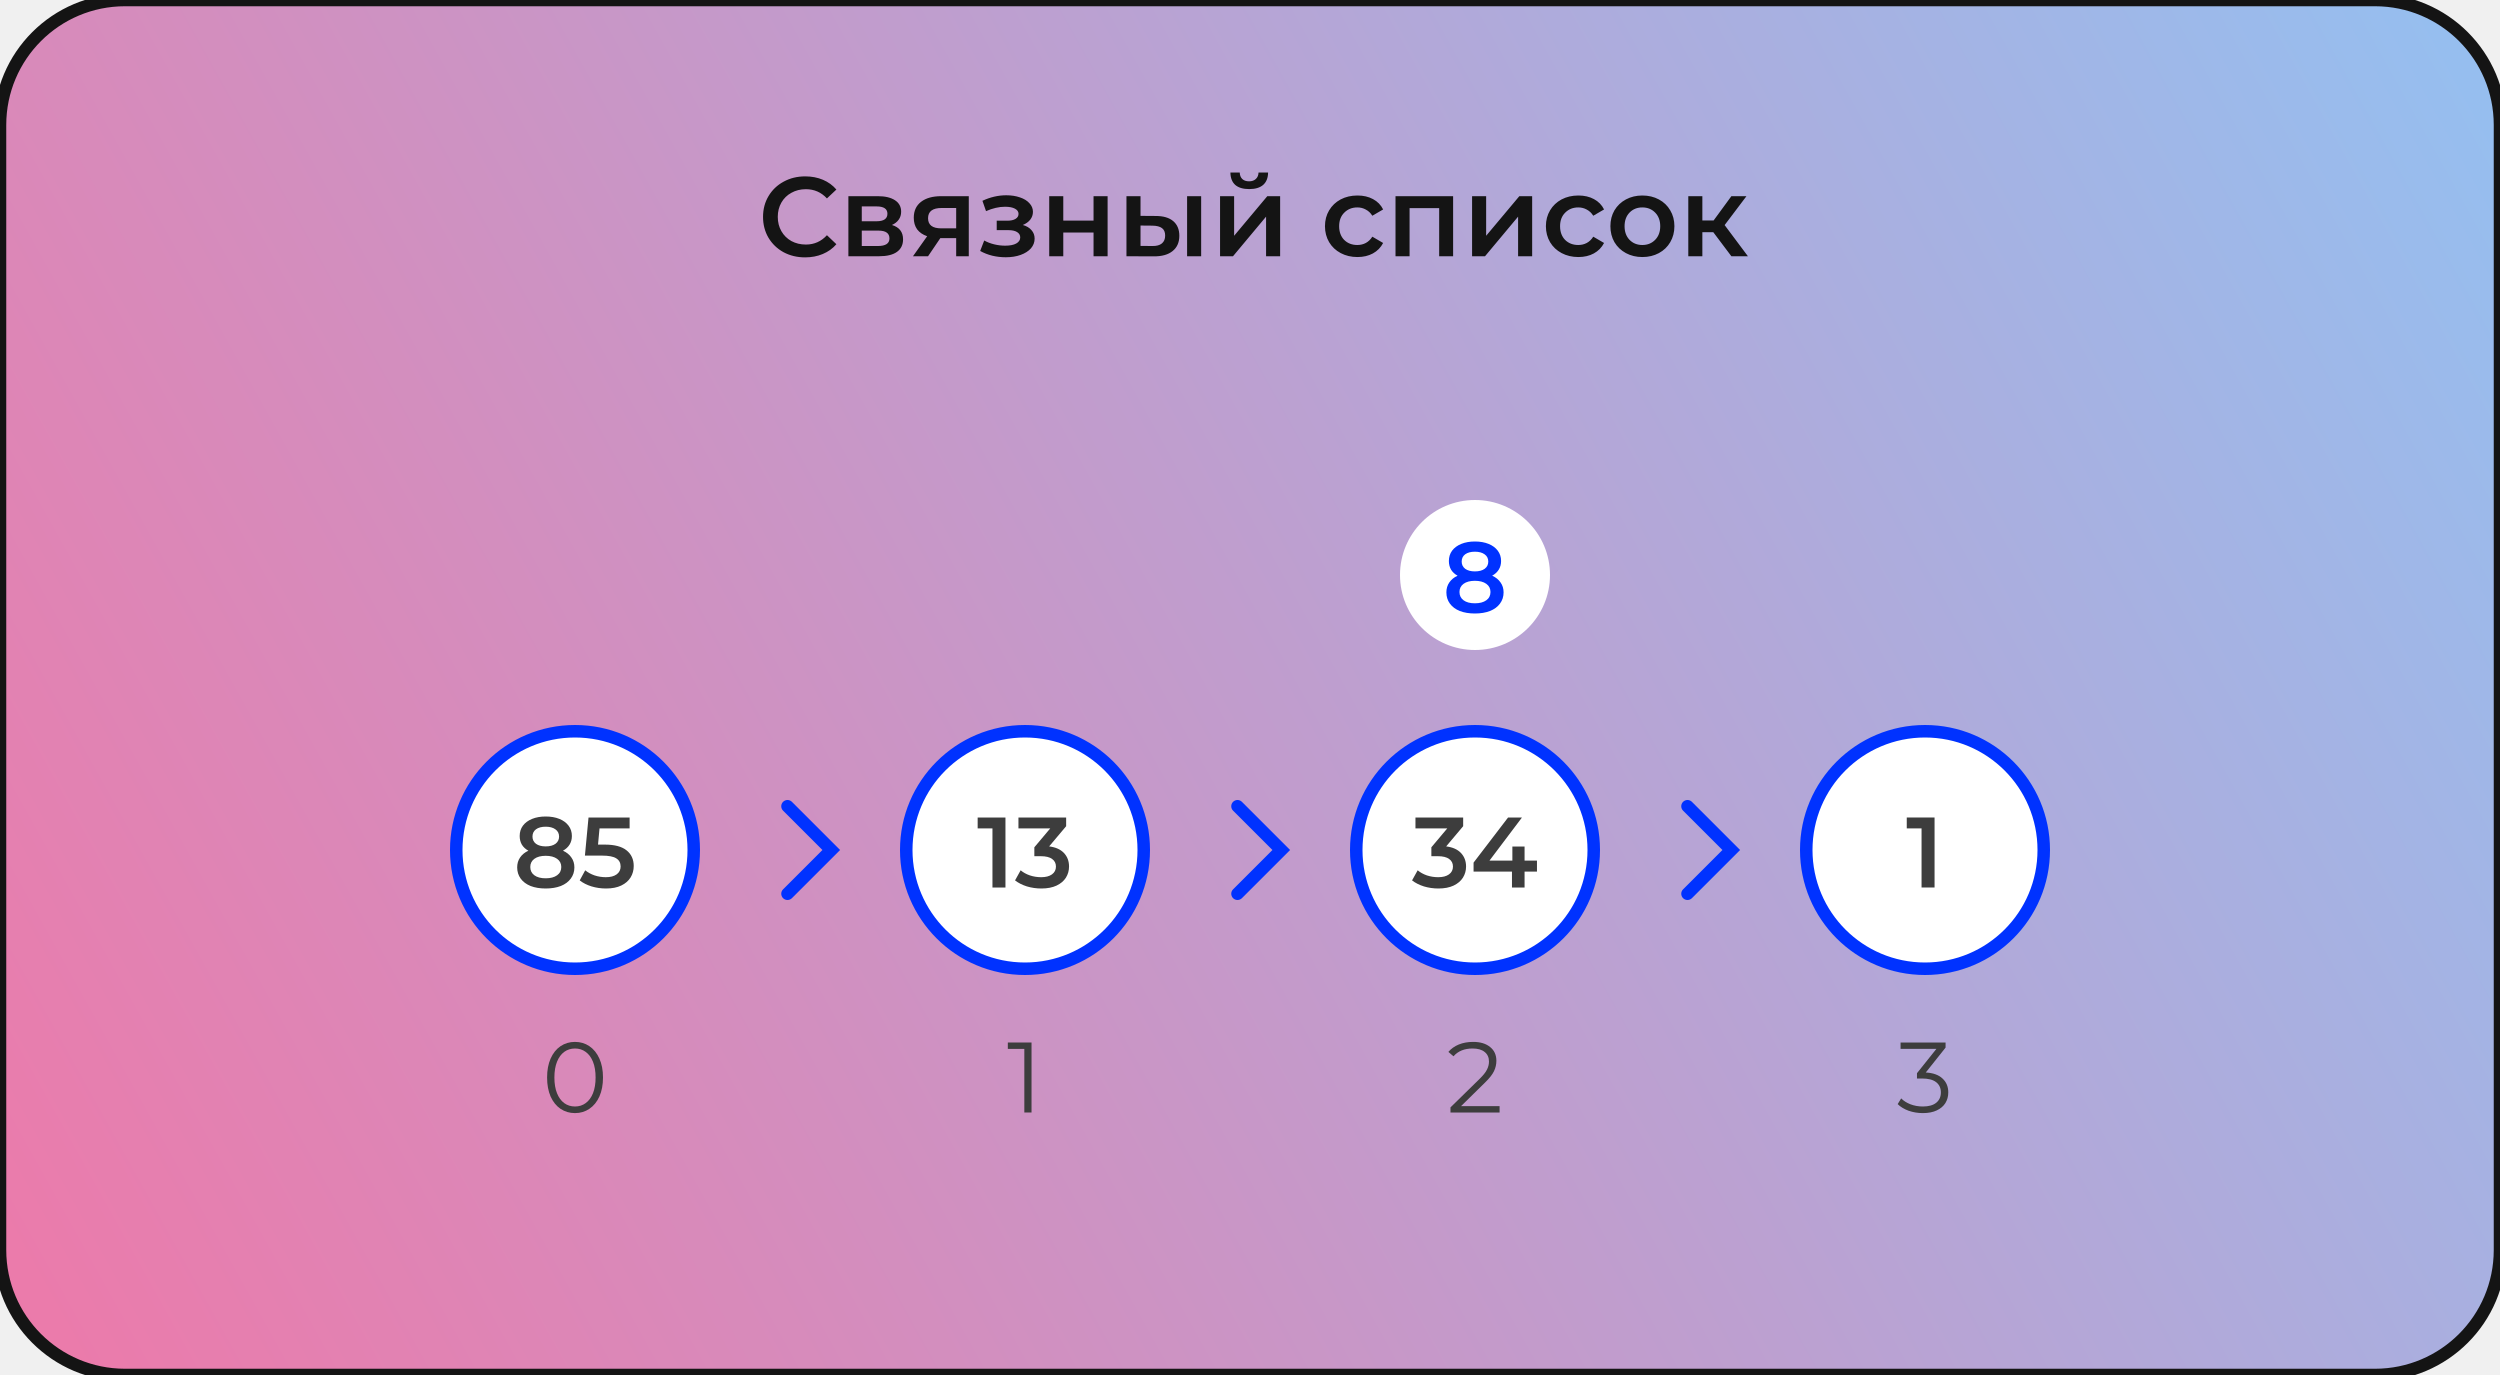
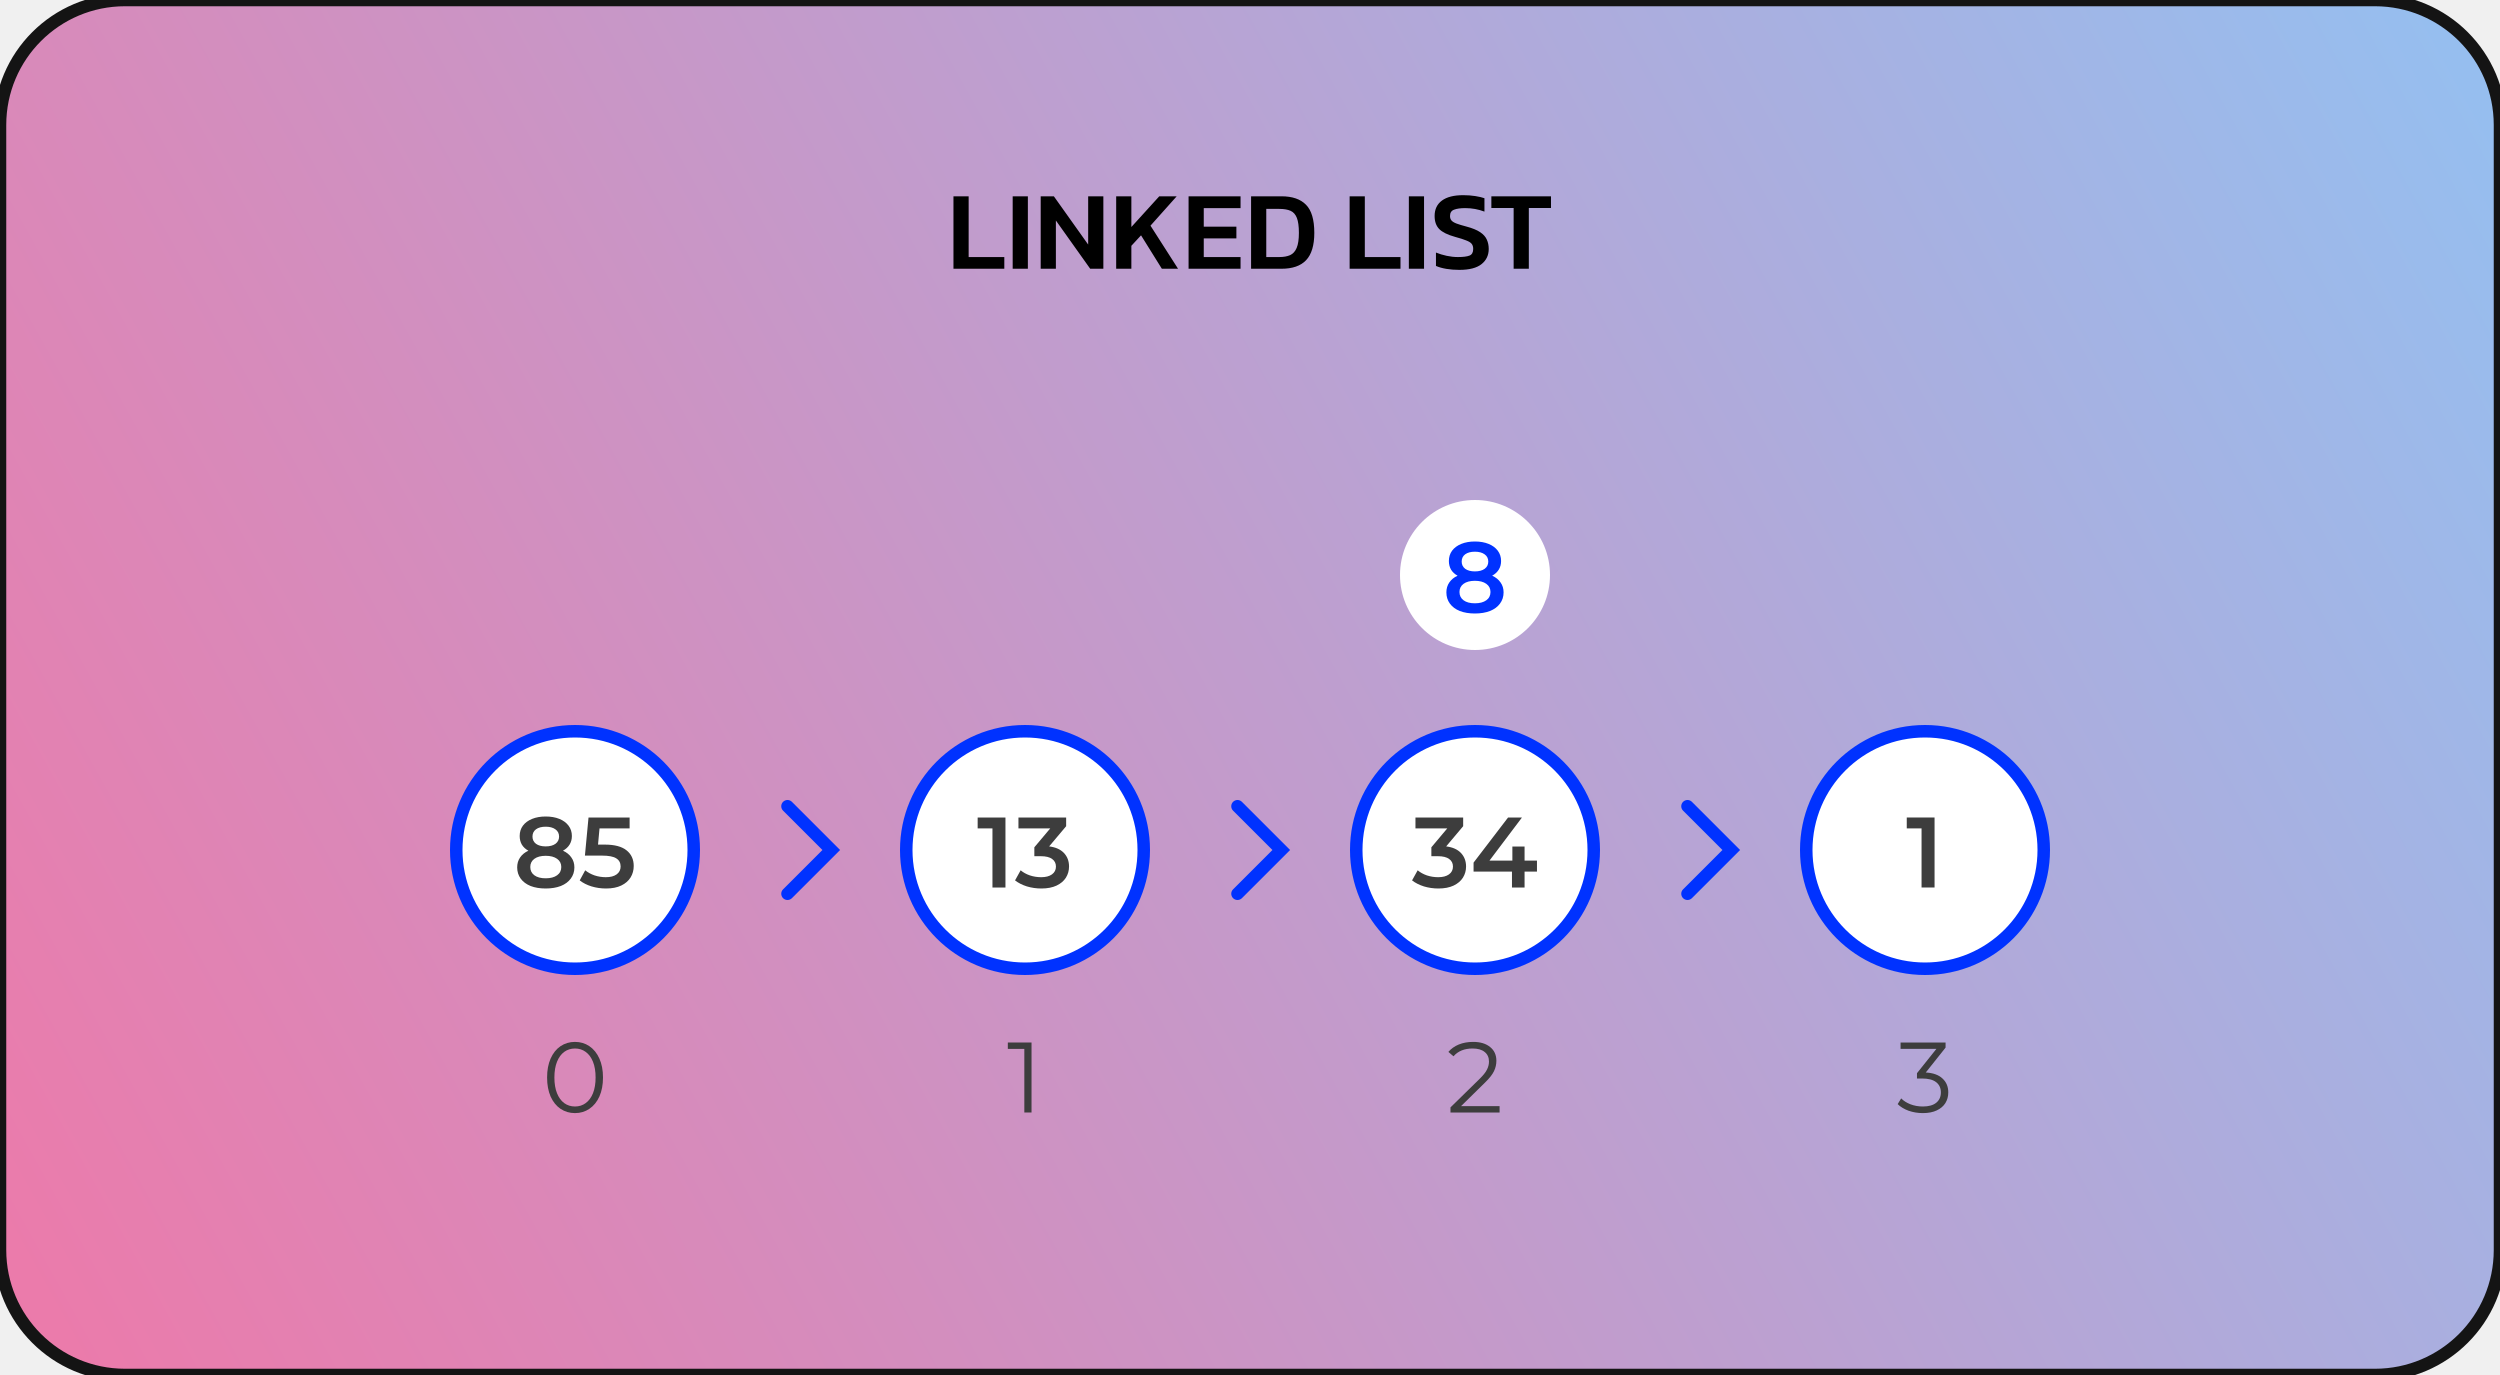
<svg xmlns="http://www.w3.org/2000/svg" width="400" height="220" viewBox="0 0 400 220" fill="none">
-   <path d="M0 20C0 8.954 8.954 0 20 0H380C391.046 0 400 8.954 400 20V200C400 211.046 391.046 220 380 220H20C8.954 220 0 211.046 0 200V20Z" fill="url(#paint0_linear_527_6858)" />
-   <path d="M128.818 41.18C127.546 41.18 126.394 40.904 125.362 40.352C124.342 39.788 123.538 39.014 122.95 38.03C122.374 37.046 122.086 35.936 122.086 34.7C122.086 33.464 122.38 32.354 122.968 31.37C123.556 30.386 124.36 29.618 125.38 29.066C126.412 28.502 127.564 28.22 128.836 28.22C129.868 28.22 130.81 28.4 131.662 28.76C132.514 29.12 133.234 29.642 133.822 30.326L132.31 31.748C131.398 30.764 130.276 30.272 128.944 30.272C128.08 30.272 127.306 30.464 126.622 30.848C125.938 31.22 125.404 31.742 125.02 32.414C124.636 33.086 124.444 33.848 124.444 34.7C124.444 35.552 124.636 36.314 125.02 36.986C125.404 37.658 125.938 38.186 126.622 38.57C127.306 38.942 128.08 39.128 128.944 39.128C130.276 39.128 131.398 38.63 132.31 37.634L133.822 39.074C133.234 39.758 132.508 40.28 131.644 40.64C130.792 41 129.85 41.18 128.818 41.18ZM142.708 35.996C143.896 36.356 144.49 37.124 144.49 38.3C144.49 39.164 144.166 39.83 143.518 40.298C142.87 40.766 141.91 41 140.638 41H135.742V31.388H140.44C141.616 31.388 142.534 31.604 143.194 32.036C143.854 32.468 144.184 33.08 144.184 33.872C144.184 34.364 144.052 34.79 143.788 35.15C143.536 35.51 143.176 35.792 142.708 35.996ZM137.884 35.402H140.242C141.406 35.402 141.988 35 141.988 34.196C141.988 33.416 141.406 33.026 140.242 33.026H137.884V35.402ZM140.458 39.362C141.694 39.362 142.312 38.96 142.312 38.156C142.312 37.736 142.168 37.424 141.88 37.22C141.592 37.004 141.142 36.896 140.53 36.896H137.884V39.362H140.458ZM155.005 31.388V41H152.989V38.102H150.451L148.489 41H146.077L148.345 37.796C147.649 37.556 147.115 37.19 146.743 36.698C146.383 36.194 146.203 35.576 146.203 34.844C146.203 33.74 146.593 32.888 147.373 32.288C148.153 31.688 149.227 31.388 150.595 31.388H155.005ZM150.667 33.278C149.215 33.278 148.489 33.824 148.489 34.916C148.489 35.996 149.191 36.536 150.595 36.536H152.989V33.278H150.667ZM163.65 35.996C164.25 36.164 164.712 36.44 165.036 36.824C165.372 37.196 165.54 37.646 165.54 38.174C165.54 38.762 165.342 39.284 164.946 39.74C164.55 40.184 164.004 40.532 163.308 40.784C162.612 41.036 161.82 41.162 160.932 41.162C160.188 41.162 159.462 41.078 158.754 40.91C158.046 40.73 157.404 40.478 156.828 40.154L157.476 38.48C157.944 38.744 158.472 38.948 159.06 39.092C159.648 39.236 160.236 39.308 160.824 39.308C161.58 39.308 162.168 39.194 162.588 38.966C163.02 38.726 163.236 38.402 163.236 37.994C163.236 37.622 163.068 37.334 162.732 37.13C162.408 36.926 161.946 36.824 161.346 36.824H159.474V35.312H161.166C161.73 35.312 162.168 35.216 162.48 35.024C162.804 34.832 162.966 34.562 162.966 34.214C162.966 33.866 162.774 33.59 162.39 33.386C162.006 33.182 161.478 33.08 160.806 33.08C159.846 33.08 158.832 33.314 157.764 33.782L157.188 32.126C158.448 31.538 159.72 31.244 161.004 31.244C161.82 31.244 162.552 31.358 163.2 31.586C163.848 31.802 164.352 32.114 164.712 32.522C165.084 32.918 165.27 33.374 165.27 33.89C165.27 34.358 165.126 34.778 164.838 35.15C164.55 35.51 164.154 35.792 163.65 35.996ZM167.875 31.388H170.125V35.294H174.967V31.388H177.217V41H174.967V37.202H170.125V41H167.875V31.388ZM184.913 34.556C186.137 34.556 187.073 34.832 187.721 35.384C188.369 35.936 188.693 36.716 188.693 37.724C188.693 38.78 188.333 39.596 187.613 40.172C186.905 40.748 185.897 41.03 184.589 41.018L180.233 41V31.388H182.483V34.538L184.913 34.556ZM189.935 31.388H192.185V41H189.935V31.388ZM184.391 39.362C185.051 39.374 185.555 39.236 185.903 38.948C186.251 38.66 186.425 38.24 186.425 37.688C186.425 37.148 186.257 36.752 185.921 36.5C185.585 36.248 185.075 36.116 184.391 36.104L182.483 36.086V39.344L184.391 39.362ZM195.209 31.388H197.459V37.724L202.769 31.388H204.821V41H202.571V34.664L197.279 41H195.209V31.388ZM199.871 30.254C198.899 30.254 198.155 30.032 197.639 29.588C197.135 29.132 196.877 28.472 196.865 27.608H198.359C198.371 28.04 198.503 28.382 198.755 28.634C199.019 28.886 199.385 29.012 199.853 29.012C200.309 29.012 200.669 28.886 200.933 28.634C201.209 28.382 201.353 28.04 201.365 27.608H202.895C202.883 28.472 202.619 29.132 202.103 29.588C201.587 30.032 200.843 30.254 199.871 30.254ZM217.197 41.126C216.201 41.126 215.307 40.916 214.515 40.496C213.723 40.076 213.105 39.494 212.661 38.75C212.217 37.994 211.995 37.142 211.995 36.194C211.995 35.246 212.217 34.4 212.661 33.656C213.105 32.912 213.717 32.33 214.497 31.91C215.289 31.49 216.189 31.28 217.197 31.28C218.145 31.28 218.973 31.472 219.681 31.856C220.401 32.24 220.941 32.792 221.301 33.512L219.573 34.52C219.297 34.076 218.949 33.746 218.529 33.53C218.121 33.302 217.671 33.188 217.179 33.188C216.339 33.188 215.643 33.464 215.091 34.016C214.539 34.556 214.263 35.282 214.263 36.194C214.263 37.106 214.533 37.838 215.073 38.39C215.625 38.93 216.327 39.2 217.179 39.2C217.671 39.2 218.121 39.092 218.529 38.876C218.949 38.648 219.297 38.312 219.573 37.868L221.301 38.876C220.929 39.596 220.383 40.154 219.663 40.55C218.955 40.934 218.133 41.126 217.197 41.126ZM232.498 31.388V41H230.266V33.296H225.532V41H223.282V31.388H232.498ZM235.533 31.388H237.783V37.724L243.093 31.388H245.145V41H242.895V34.664L237.603 41H235.533V31.388ZM252.546 41.126C251.55 41.126 250.656 40.916 249.864 40.496C249.072 40.076 248.454 39.494 248.01 38.75C247.566 37.994 247.344 37.142 247.344 36.194C247.344 35.246 247.566 34.4 248.01 33.656C248.454 32.912 249.066 32.33 249.846 31.91C250.638 31.49 251.538 31.28 252.546 31.28C253.494 31.28 254.322 31.472 255.03 31.856C255.75 32.24 256.29 32.792 256.65 33.512L254.922 34.52C254.646 34.076 254.298 33.746 253.878 33.53C253.47 33.302 253.02 33.188 252.528 33.188C251.688 33.188 250.992 33.464 250.44 34.016C249.888 34.556 249.612 35.282 249.612 36.194C249.612 37.106 249.882 37.838 250.422 38.39C250.974 38.93 251.676 39.2 252.528 39.2C253.02 39.2 253.47 39.092 253.878 38.876C254.298 38.648 254.646 38.312 254.922 37.868L256.65 38.876C256.278 39.596 255.732 40.154 255.012 40.55C254.304 40.934 253.482 41.126 252.546 41.126ZM262.775 41.126C261.803 41.126 260.927 40.916 260.147 40.496C259.367 40.076 258.755 39.494 258.311 38.75C257.879 37.994 257.663 37.142 257.663 36.194C257.663 35.246 257.879 34.4 258.311 33.656C258.755 32.912 259.367 32.33 260.147 31.91C260.927 31.49 261.803 31.28 262.775 31.28C263.759 31.28 264.641 31.49 265.421 31.91C266.201 32.33 266.807 32.912 267.239 33.656C267.683 34.4 267.905 35.246 267.905 36.194C267.905 37.142 267.683 37.994 267.239 38.75C266.807 39.494 266.201 40.076 265.421 40.496C264.641 40.916 263.759 41.126 262.775 41.126ZM262.775 39.2C263.603 39.2 264.287 38.924 264.827 38.372C265.367 37.82 265.637 37.094 265.637 36.194C265.637 35.294 265.367 34.568 264.827 34.016C264.287 33.464 263.603 33.188 262.775 33.188C261.947 33.188 261.263 33.464 260.723 34.016C260.195 34.568 259.931 35.294 259.931 36.194C259.931 37.094 260.195 37.82 260.723 38.372C261.263 38.924 261.947 39.2 262.775 39.2ZM274.123 37.148H272.377V41H270.127V31.388H272.377V35.276H274.177L277.021 31.388H279.433L275.941 36.014L279.667 41H277.021L274.123 37.148Z" fill="#141414" />
-   <rect x="73" y="117" width="38" height="38" rx="19" fill="white" />
-   <path d="M90.077 136.112C90.664 136.379 91.112 136.741 91.421 137.2C91.741 137.648 91.901 138.176 91.901 138.784C91.901 139.467 91.709 140.064 91.325 140.576C90.952 141.088 90.419 141.483 89.725 141.76C89.032 142.027 88.227 142.16 87.309 142.16C86.392 142.16 85.587 142.027 84.893 141.76C84.211 141.483 83.683 141.088 83.309 140.576C82.936 140.064 82.749 139.467 82.749 138.784C82.749 138.176 82.904 137.648 83.213 137.2C83.523 136.741 83.965 136.379 84.541 136.112C84.093 135.867 83.747 135.547 83.501 135.152C83.267 134.747 83.149 134.283 83.149 133.76C83.149 133.131 83.32 132.581 83.661 132.112C84.013 131.643 84.504 131.28 85.133 131.024C85.763 130.768 86.488 130.64 87.309 130.64C88.141 130.64 88.872 130.768 89.501 131.024C90.131 131.28 90.621 131.643 90.973 132.112C91.325 132.581 91.501 133.131 91.501 133.76C91.501 134.283 91.379 134.741 91.133 135.136C90.888 135.531 90.536 135.856 90.077 136.112ZM87.309 132.272C86.659 132.272 86.141 132.411 85.757 132.688C85.384 132.965 85.197 133.355 85.197 133.856C85.197 134.336 85.384 134.72 85.757 135.008C86.141 135.285 86.659 135.424 87.309 135.424C87.971 135.424 88.493 135.285 88.877 135.008C89.261 134.72 89.453 134.336 89.453 133.856C89.453 133.355 89.256 132.965 88.861 132.688C88.477 132.411 87.96 132.272 87.309 132.272ZM87.309 140.528C88.077 140.528 88.685 140.368 89.133 140.048C89.581 139.728 89.805 139.285 89.805 138.72C89.805 138.165 89.581 137.728 89.133 137.408C88.685 137.088 88.077 136.928 87.309 136.928C86.541 136.928 85.939 137.088 85.501 137.408C85.064 137.728 84.845 138.165 84.845 138.72C84.845 139.285 85.064 139.728 85.501 140.048C85.939 140.368 86.541 140.528 87.309 140.528ZM96.755 135.136C98.334 135.136 99.501 135.445 100.259 136.064C101.016 136.672 101.395 137.504 101.395 138.56C101.395 139.232 101.23 139.84 100.899 140.384C100.568 140.928 100.072 141.36 99.411 141.68C98.749 142 97.933 142.16 96.963 142.16C96.163 142.16 95.389 142.048 94.643 141.824C93.896 141.589 93.267 141.269 92.755 140.864L93.635 139.248C94.051 139.589 94.547 139.861 95.123 140.064C95.71 140.256 96.312 140.352 96.931 140.352C97.667 140.352 98.243 140.203 98.659 139.904C99.085 139.595 99.299 139.173 99.299 138.64C99.299 138.064 99.07 137.632 98.611 137.344C98.163 137.045 97.389 136.896 96.291 136.896H93.587L94.163 130.8H100.739V132.544H95.923L95.683 135.136H96.755Z" fill="#3D3D3D" />
-   <rect x="73" y="117" width="38" height="38" rx="19" stroke="#0032FF" stroke-width="2" />
-   <path d="M91.999 178.096C91.135 178.096 90.362 177.867 89.679 177.408C89.007 176.949 88.479 176.293 88.095 175.44C87.722 174.576 87.535 173.563 87.535 172.4C87.535 171.237 87.722 170.229 88.095 169.376C88.479 168.512 89.007 167.851 89.679 167.392C90.362 166.933 91.135 166.704 91.999 166.704C92.863 166.704 93.631 166.933 94.303 167.392C94.986 167.851 95.519 168.512 95.903 169.376C96.287 170.229 96.479 171.237 96.479 172.4C96.479 173.563 96.287 174.576 95.903 175.44C95.519 176.293 94.986 176.949 94.303 177.408C93.631 177.867 92.863 178.096 91.999 178.096ZM91.999 177.04C92.65 177.04 93.221 176.859 93.711 176.496C94.213 176.133 94.602 175.605 94.879 174.912C95.156 174.219 95.295 173.381 95.295 172.4C95.295 171.419 95.156 170.581 94.879 169.888C94.602 169.195 94.213 168.667 93.711 168.304C93.221 167.941 92.65 167.76 91.999 167.76C91.349 167.76 90.772 167.941 90.271 168.304C89.781 168.667 89.397 169.195 89.119 169.888C88.842 170.581 88.703 171.419 88.703 172.4C88.703 173.381 88.842 174.219 89.119 174.912C89.397 175.605 89.781 176.133 90.271 176.496C90.772 176.859 91.349 177.04 91.999 177.04Z" fill="#3D3D3D" />
-   <path fill-rule="evenodd" clip-rule="evenodd" d="M125.293 128.293C125.683 127.902 126.317 127.902 126.707 128.293L134.414 136L126.707 143.707C126.317 144.098 125.683 144.098 125.293 143.707C124.902 143.317 124.902 142.683 125.293 142.293L131.586 136L125.293 129.707C124.902 129.317 124.902 128.683 125.293 128.293Z" fill="#0032FF" />
-   <rect x="145" y="117" width="38" height="38" rx="19" fill="white" />
-   <path d="M160.873 130.8V142H158.793V132.544H156.425V130.8H160.873ZM167.863 135.424C168.897 135.552 169.687 135.904 170.231 136.48C170.775 137.056 171.047 137.776 171.047 138.64C171.047 139.291 170.881 139.883 170.551 140.416C170.22 140.949 169.719 141.376 169.047 141.696C168.385 142.005 167.575 142.16 166.615 142.16C165.815 142.16 165.041 142.048 164.295 141.824C163.559 141.589 162.929 141.269 162.407 140.864L163.303 139.248C163.708 139.589 164.199 139.861 164.775 140.064C165.361 140.256 165.964 140.352 166.583 140.352C167.319 140.352 167.895 140.203 168.311 139.904C168.737 139.595 168.951 139.179 168.951 138.656C168.951 138.133 168.748 137.728 168.343 137.44C167.948 137.141 167.34 136.992 166.519 136.992H165.495V135.568L168.039 132.544H162.951V130.8H170.583V132.192L167.863 135.424Z" fill="#3D3D3D" />
-   <rect x="145" y="117" width="38" height="38" rx="19" stroke="#0032FF" stroke-width="2" />
-   <path d="M165.045 166.8V178H163.893V167.824H161.253V166.8H165.045Z" fill="#3D3D3D" />
-   <path fill-rule="evenodd" clip-rule="evenodd" d="M197.293 128.293C197.683 127.902 198.317 127.902 198.707 128.293L206.414 136L198.707 143.707C198.317 144.098 197.683 144.098 197.293 143.707C196.902 143.317 196.902 142.683 197.293 142.293L203.586 136L197.293 129.707C196.902 129.317 196.902 128.683 197.293 128.293Z" fill="#0032FF" />
-   <rect x="217" y="117" width="38" height="38" rx="19" fill="white" />
-   <path d="M231.386 135.424C232.421 135.552 233.21 135.904 233.754 136.48C234.298 137.056 234.57 137.776 234.57 138.64C234.57 139.291 234.405 139.883 234.074 140.416C233.743 140.949 233.242 141.376 232.57 141.696C231.909 142.005 231.098 142.16 230.138 142.16C229.338 142.16 228.565 142.048 227.818 141.824C227.082 141.589 226.453 141.269 225.93 140.864L226.826 139.248C227.231 139.589 227.722 139.861 228.298 140.064C228.885 140.256 229.487 140.352 230.106 140.352C230.842 140.352 231.418 140.203 231.834 139.904C232.261 139.595 232.474 139.179 232.474 138.656C232.474 138.133 232.271 137.728 231.866 137.44C231.471 137.141 230.863 136.992 230.042 136.992H229.018V135.568L231.562 132.544H226.474V130.8H234.106V132.192L231.386 135.424ZM245.915 139.456H243.931V142H241.915V139.456H235.771V138.016L241.291 130.8H243.515L238.315 137.696H241.979V135.44H243.931V137.696H245.915V139.456Z" fill="#3D3D3D" />
-   <rect x="217" y="117" width="38" height="38" rx="19" stroke="#0032FF" stroke-width="2" />
-   <path d="M239.933 176.976V178H232.077V177.184L236.733 172.624C237.32 172.048 237.714 171.552 237.917 171.136C238.13 170.709 238.237 170.283 238.237 169.856C238.237 169.195 238.008 168.683 237.549 168.32C237.101 167.947 236.456 167.76 235.613 167.76C234.301 167.76 233.282 168.176 232.557 169.008L231.741 168.304C232.178 167.792 232.733 167.397 233.405 167.12C234.088 166.843 234.856 166.704 235.709 166.704C236.85 166.704 237.752 166.976 238.413 167.52C239.085 168.053 239.421 168.789 239.421 169.728C239.421 170.304 239.293 170.859 239.037 171.392C238.781 171.925 238.296 172.539 237.581 173.232L233.773 176.976H239.933Z" fill="#3D3D3D" />
-   <path fill-rule="evenodd" clip-rule="evenodd" d="M269.293 128.293C269.683 127.902 270.317 127.902 270.707 128.293L278.414 136L270.707 143.707C270.317 144.098 269.683 144.098 269.293 143.707C268.902 143.317 268.902 142.683 269.293 142.293L275.586 136L269.293 129.707C268.902 129.317 268.902 128.683 269.293 128.293Z" fill="#0032FF" />
-   <rect x="289" y="117" width="38" height="38" rx="19" fill="white" />
-   <path d="M309.529 130.8V142H307.449V132.544H305.081V130.8H309.529Z" fill="#3D3D3D" />
-   <rect x="289" y="117" width="38" height="38" rx="19" stroke="#0032FF" stroke-width="2" />
-   <path d="M308.124 171.6C309.298 171.664 310.188 171.984 310.796 172.56C311.415 173.125 311.724 173.867 311.724 174.784C311.724 175.424 311.57 175.995 311.26 176.496C310.951 176.987 310.492 177.376 309.884 177.664C309.276 177.952 308.535 178.096 307.66 178.096C306.85 178.096 306.082 177.968 305.356 177.712C304.642 177.445 304.066 177.093 303.628 176.656L304.188 175.744C304.562 176.128 305.058 176.443 305.676 176.688C306.295 176.923 306.956 177.04 307.66 177.04C308.578 177.04 309.287 176.843 309.788 176.448C310.29 176.043 310.54 175.488 310.54 174.784C310.54 174.091 310.29 173.547 309.788 173.152C309.287 172.757 308.53 172.56 307.516 172.56H306.716V171.712L309.82 167.824H304.092V166.8H311.292V167.616L308.124 171.6Z" fill="#3D3D3D" />
-   <rect x="224" y="80" width="24" height="24" rx="12" fill="white" />
-   <path d="M238.749 92.112C239.336 92.379 239.784 92.741 240.093 93.2C240.413 93.648 240.573 94.176 240.573 94.784C240.573 95.467 240.381 96.064 239.997 96.576C239.624 97.088 239.091 97.483 238.397 97.76C237.704 98.027 236.899 98.16 235.981 98.16C235.064 98.16 234.259 98.027 233.565 97.76C232.883 97.483 232.355 97.088 231.981 96.576C231.608 96.064 231.421 95.467 231.421 94.784C231.421 94.176 231.576 93.648 231.885 93.2C232.195 92.741 232.637 92.379 233.213 92.112C232.765 91.867 232.419 91.547 232.173 91.152C231.939 90.747 231.821 90.283 231.821 89.76C231.821 89.131 231.992 88.581 232.333 88.112C232.685 87.643 233.176 87.28 233.805 87.024C234.435 86.768 235.16 86.64 235.981 86.64C236.813 86.64 237.544 86.768 238.173 87.024C238.803 87.28 239.293 87.643 239.645 88.112C239.997 88.581 240.173 89.131 240.173 89.76C240.173 90.283 240.051 90.741 239.805 91.136C239.56 91.531 239.208 91.856 238.749 92.112ZM235.981 88.272C235.331 88.272 234.813 88.411 234.429 88.688C234.056 88.965 233.869 89.355 233.869 89.856C233.869 90.336 234.056 90.72 234.429 91.008C234.813 91.285 235.331 91.424 235.981 91.424C236.643 91.424 237.165 91.285 237.549 91.008C237.933 90.72 238.125 90.336 238.125 89.856C238.125 89.355 237.928 88.965 237.533 88.688C237.149 88.411 236.632 88.272 235.981 88.272ZM235.981 96.528C236.749 96.528 237.357 96.368 237.805 96.048C238.253 95.728 238.477 95.285 238.477 94.72C238.477 94.165 238.253 93.728 237.805 93.408C237.357 93.088 236.749 92.928 235.981 92.928C235.213 92.928 234.611 93.088 234.173 93.408C233.736 93.728 233.517 94.165 233.517 94.72C233.517 95.285 233.736 95.728 234.173 96.048C234.611 96.368 235.213 96.528 235.981 96.528Z" fill="#0032FF" />
-   <path d="M20 1H380V-1H20V1ZM399 20V200H401V20H399ZM380 219H20V221H380V219ZM1 200V20H-1V200H1ZM20 219C9.507 219 1 210.493 1 200H-1C-1 211.598 8.402 221 20 221V219ZM399 200C399 210.493 390.493 219 380 219V221C391.598 221 401 211.598 401 200H399ZM380 1C390.493 1 399 9.507 399 20H401C401 8.402 391.598 -1 380 -1V1ZM20 -1C8.402 -1 -1 8.402 -1 20H1C1 9.507 9.507 1 20 1V-1Z" fill="#141414" />
+   <g clip-path="url(#clip0_1_206)">
+     <path d="M0 20C0 8.954 8.954 0 20 0H380C391.046 0 400 8.954 400 20V200C400 211.046 391.046 220 380 220H20C8.954 220 0 211.046 0 200V20Z" fill="url(#paint0_linear_1_206)" />
+     <path d="M111 136C111 125.507 102.493 117 92 117C81.507 117 73 125.507 73 136C73 146.493 81.507 155 92 155C102.493 155 111 146.493 111 136Z" fill="white" />
+     <path d="M90.077 136.112C90.664 136.379 91.112 136.741 91.421 137.2C91.741 137.648 91.901 138.176 91.901 138.784C91.901 139.467 91.709 140.064 91.325 140.576C90.952 141.088 90.419 141.483 89.725 141.76C89.032 142.027 88.227 142.16 87.309 142.16C86.392 142.16 85.587 142.027 84.893 141.76C84.211 141.483 83.683 141.088 83.309 140.576C82.936 140.064 82.749 139.467 82.749 138.784C82.749 138.176 82.904 137.648 83.213 137.2C83.523 136.741 83.965 136.379 84.541 136.112C84.093 135.867 83.747 135.547 83.501 135.152C83.267 134.747 83.149 134.283 83.149 133.76C83.149 133.131 83.32 132.581 83.661 132.112C84.013 131.643 84.504 131.28 85.133 131.024C85.763 130.768 86.488 130.64 87.309 130.64C88.141 130.64 88.872 130.768 89.501 131.024C90.131 131.28 90.621 131.643 90.973 132.112C91.325 132.581 91.501 133.131 91.501 133.76C91.501 134.283 91.379 134.741 91.133 135.136C90.888 135.531 90.536 135.856 90.077 136.112ZM87.309 132.272C86.659 132.272 86.141 132.411 85.757 132.688C85.384 132.965 85.197 133.355 85.197 133.856C85.197 134.336 85.384 134.72 85.757 135.008C86.141 135.285 86.659 135.424 87.309 135.424C87.971 135.424 88.493 135.285 88.877 135.008C89.261 134.72 89.453 134.336 89.453 133.856C89.453 133.355 89.256 132.965 88.861 132.688C88.477 132.411 87.96 132.272 87.309 132.272ZM87.309 140.528C88.077 140.528 88.685 140.368 89.133 140.048C89.581 139.728 89.805 139.285 89.805 138.72C89.805 138.165 89.581 137.728 89.133 137.408C88.685 137.088 88.077 136.928 87.309 136.928C86.541 136.928 85.939 137.088 85.501 137.408C85.064 137.728 84.845 138.165 84.845 138.72C84.845 139.285 85.064 139.728 85.501 140.048C85.939 140.368 86.541 140.528 87.309 140.528ZM96.755 135.136C98.334 135.136 99.501 135.445 100.259 136.064C101.016 136.672 101.395 137.504 101.395 138.56C101.395 139.232 101.23 139.84 100.899 140.384C100.568 140.928 100.072 141.36 99.411 141.68C98.749 142 97.933 142.16 96.963 142.16C96.163 142.16 95.389 142.048 94.643 141.824C93.896 141.589 93.267 141.269 92.755 140.864L93.635 139.248C94.051 139.589 94.547 139.861 95.123 140.064C95.71 140.256 96.312 140.352 96.931 140.352C97.667 140.352 98.243 140.203 98.659 139.904C99.085 139.595 99.299 139.173 99.299 138.64C99.299 138.064 99.07 137.632 98.611 137.344C98.163 137.045 97.389 136.896 96.291 136.896H93.587L94.163 130.8H100.739V132.544H95.923L95.683 135.136H96.755Z" fill="#3D3D3D" />
+     <path d="M111 136C111 125.507 102.493 117 92 117C81.507 117 73 125.507 73 136C73 146.493 81.507 155 92 155C102.493 155 111 146.493 111 136Z" stroke="#0032FF" stroke-width="2" />
+     <path d="M91.999 178.096C91.135 178.096 90.362 177.867 89.679 177.408C89.007 176.949 88.479 176.293 88.095 175.44C87.722 174.576 87.535 173.563 87.535 172.4C87.535 171.237 87.722 170.229 88.095 169.376C88.479 168.512 89.007 167.851 89.679 167.392C90.362 166.933 91.135 166.704 91.999 166.704C92.863 166.704 93.631 166.933 94.303 167.392C94.986 167.851 95.519 168.512 95.903 169.376C96.287 170.229 96.479 171.237 96.479 172.4C96.479 173.563 96.287 174.576 95.903 175.44C95.519 176.293 94.986 176.949 94.303 177.408C93.631 177.867 92.863 178.096 91.999 178.096ZM91.999 177.04C92.65 177.04 93.221 176.859 93.711 176.496C94.213 176.133 94.602 175.605 94.879 174.912C95.156 174.219 95.295 173.381 95.295 172.4C95.295 171.419 95.156 170.581 94.879 169.888C94.602 169.195 94.213 168.667 93.711 168.304C93.221 167.941 92.65 167.76 91.999 167.76C91.349 167.76 90.772 167.941 90.271 168.304C89.781 168.667 89.397 169.195 89.119 169.888C88.842 170.581 88.703 171.419 88.703 172.4C88.703 173.381 88.842 174.219 89.119 174.912C89.397 175.605 89.781 176.133 90.271 176.496C90.772 176.859 91.349 177.04 91.999 177.04Z" fill="#3D3D3D" />
+     <path fill-rule="evenodd" clip-rule="evenodd" d="M125.293 128.293C125.683 127.902 126.317 127.902 126.707 128.293L134.414 136L126.707 143.707C126.317 144.098 125.683 144.098 125.293 143.707C124.902 143.317 124.902 142.683 125.293 142.293L131.586 136L125.293 129.707C124.902 129.317 124.902 128.683 125.293 128.293Z" fill="#0032FF" />
+     <path d="M183 136C183 125.507 174.493 117 164 117C153.507 117 145 125.507 145 136C145 146.493 153.507 155 164 155C174.493 155 183 146.493 183 136Z" fill="white" />
+     <path d="M160.873 130.8V142H158.793V132.544H156.425V130.8H160.873ZM167.863 135.424C168.897 135.552 169.687 135.904 170.231 136.48C170.775 137.056 171.047 137.776 171.047 138.64C171.047 139.291 170.881 139.883 170.551 140.416C170.22 140.949 169.719 141.376 169.047 141.696C168.385 142.005 167.575 142.16 166.615 142.16C165.815 142.16 165.041 142.048 164.295 141.824C163.559 141.589 162.929 141.269 162.407 140.864L163.303 139.248C163.708 139.589 164.199 139.861 164.775 140.064C165.361 140.256 165.964 140.352 166.583 140.352C167.319 140.352 167.895 140.203 168.311 139.904C168.737 139.595 168.951 139.179 168.951 138.656C168.951 138.133 168.748 137.728 168.343 137.44C167.948 137.141 167.34 136.992 166.519 136.992H165.495V135.568L168.039 132.544H162.951V130.8H170.583V132.192L167.863 135.424Z" fill="#3D3D3D" />
+     <path d="M183 136C183 125.507 174.493 117 164 117C153.507 117 145 125.507 145 136C145 146.493 153.507 155 164 155C174.493 155 183 146.493 183 136Z" stroke="#0032FF" stroke-width="2" />
+     <path d="M165.045 166.8V178H163.893V167.824H161.253V166.8H165.045Z" fill="#3D3D3D" />
+     <path fill-rule="evenodd" clip-rule="evenodd" d="M197.293 128.293C197.683 127.902 198.317 127.902 198.707 128.293L206.414 136L198.707 143.707C198.317 144.098 197.683 144.098 197.293 143.707C196.902 143.317 196.902 142.683 197.293 142.293L203.586 136L197.293 129.707C196.902 129.317 196.902 128.683 197.293 128.293Z" fill="#0032FF" />
+     <path d="M255 136C255 125.507 246.493 117 236 117C225.507 117 217 125.507 217 136C217 146.493 225.507 155 236 155C246.493 155 255 146.493 255 136Z" fill="white" />
+     <path d="M231.386 135.424C232.421 135.552 233.21 135.904 233.754 136.48C234.298 137.056 234.57 137.776 234.57 138.64C234.57 139.291 234.405 139.883 234.074 140.416C233.743 140.949 233.242 141.376 232.57 141.696C231.909 142.005 231.098 142.16 230.138 142.16C229.338 142.16 228.565 142.048 227.818 141.824C227.082 141.589 226.453 141.269 225.93 140.864L226.826 139.248C227.231 139.589 227.722 139.861 228.298 140.064C228.885 140.256 229.487 140.352 230.106 140.352C230.842 140.352 231.418 140.203 231.834 139.904C232.261 139.595 232.474 139.179 232.474 138.656C232.474 138.133 232.271 137.728 231.866 137.44C231.471 137.141 230.863 136.992 230.042 136.992H229.018V135.568L231.562 132.544H226.474V130.8H234.106V132.192L231.386 135.424ZM245.915 139.456H243.931V142H241.915V139.456H235.771V138.016L241.291 130.8H243.515L238.315 137.696H241.979V135.44H243.931V137.696H245.915V139.456Z" fill="#3D3D3D" />
+     <path d="M255 136C255 125.507 246.493 117 236 117C225.507 117 217 125.507 217 136C217 146.493 225.507 155 236 155C246.493 155 255 146.493 255 136Z" stroke="#0032FF" stroke-width="2" />
+     <path d="M239.933 176.976V178H232.077V177.184L236.733 172.624C237.32 172.048 237.714 171.552 237.917 171.136C238.13 170.709 238.237 170.283 238.237 169.856C238.237 169.195 238.008 168.683 237.549 168.32C237.101 167.947 236.456 167.76 235.613 167.76C234.301 167.76 233.282 168.176 232.557 169.008L231.741 168.304C232.178 167.792 232.733 167.397 233.405 167.12C234.088 166.843 234.856 166.704 235.709 166.704C236.85 166.704 237.752 166.976 238.413 167.52C239.085 168.053 239.421 168.789 239.421 169.728C239.421 170.304 239.293 170.859 239.037 171.392C238.781 171.925 238.296 172.539 237.581 173.232L233.773 176.976H239.933Z" fill="#3D3D3D" />
+     <path fill-rule="evenodd" clip-rule="evenodd" d="M269.293 128.293C269.683 127.902 270.317 127.902 270.707 128.293L278.414 136L270.707 143.707C270.317 144.098 269.683 144.098 269.293 143.707C268.902 143.317 268.902 142.683 269.293 142.293L275.586 136L269.293 129.707C268.902 129.317 268.902 128.683 269.293 128.293Z" fill="#0032FF" />
+     <path d="M327 136C327 125.507 318.493 117 308 117C297.507 117 289 125.507 289 136C289 146.493 297.507 155 308 155C318.493 155 327 146.493 327 136Z" fill="white" />
+     <path d="M309.529 130.8V142H307.449V132.544H305.081V130.8H309.529Z" fill="#3D3D3D" />
+     <path d="M327 136C327 125.507 318.493 117 308 117C297.507 117 289 125.507 289 136C289 146.493 297.507 155 308 155C318.493 155 327 146.493 327 136Z" stroke="#0032FF" stroke-width="2" />
+     <path d="M308.124 171.6C309.298 171.664 310.188 171.984 310.796 172.56C311.415 173.125 311.724 173.867 311.724 174.784C311.724 175.424 311.57 175.995 311.26 176.496C310.951 176.987 310.492 177.376 309.884 177.664C309.276 177.952 308.535 178.096 307.66 178.096C306.85 178.096 306.082 177.968 305.356 177.712C304.642 177.445 304.066 177.093 303.628 176.656L304.188 175.744C304.562 176.128 305.058 176.443 305.676 176.688C306.295 176.923 306.956 177.04 307.66 177.04C308.578 177.04 309.287 176.843 309.788 176.448C310.29 176.043 310.54 175.488 310.54 174.784C310.54 174.091 310.29 173.547 309.788 173.152C309.287 172.757 308.53 172.56 307.516 172.56H306.716V171.712L309.82 167.824H304.092V166.8H311.292V167.616L308.124 171.6Z" fill="#3D3D3D" />
+     <path d="M248 92C248 85.373 242.627 80 236 80C229.373 80 224 85.373 224 92C224 98.627 229.373 104 236 104C242.627 104 248 98.627 248 92Z" fill="white" />
+     <path d="M238.749 92.112C239.336 92.379 239.784 92.741 240.093 93.2C240.413 93.648 240.573 94.176 240.573 94.784C240.573 95.467 240.381 96.064 239.997 96.576C239.624 97.088 239.091 97.483 238.397 97.76C237.704 98.027 236.899 98.16 235.981 98.16C235.064 98.16 234.259 98.027 233.565 97.76C232.883 97.483 232.355 97.088 231.981 96.576C231.608 96.064 231.421 95.467 231.421 94.784C231.421 94.176 231.576 93.648 231.885 93.2C232.195 92.741 232.637 92.379 233.213 92.112C232.765 91.867 232.419 91.547 232.173 91.152C231.939 90.747 231.821 90.283 231.821 89.76C231.821 89.131 231.992 88.581 232.333 88.112C232.685 87.643 233.176 87.28 233.805 87.024C234.435 86.768 235.16 86.64 235.981 86.64C236.813 86.64 237.544 86.768 238.173 87.024C238.803 87.28 239.293 87.643 239.645 88.112C239.997 88.581 240.173 89.131 240.173 89.76C240.173 90.283 240.051 90.741 239.805 91.136C239.56 91.531 239.208 91.856 238.749 92.112ZM235.981 88.272C235.331 88.272 234.813 88.411 234.429 88.688C234.056 88.965 233.869 89.355 233.869 89.856C233.869 90.336 234.056 90.72 234.429 91.008C234.813 91.285 235.331 91.424 235.981 91.424C236.643 91.424 237.165 91.285 237.549 91.008C237.933 90.72 238.125 90.336 238.125 89.856C238.125 89.355 237.928 88.965 237.533 88.688C237.149 88.411 236.632 88.272 235.981 88.272ZM235.981 96.528C236.749 96.528 237.357 96.368 237.805 96.048C238.253 95.728 238.477 95.285 238.477 94.72C238.477 94.165 238.253 93.728 237.805 93.408C237.357 93.088 236.749 92.928 235.981 92.928C235.213 92.928 234.611 93.088 234.173 93.408C233.736 93.728 233.517 94.165 233.517 94.72C233.517 95.285 233.736 95.728 234.173 96.048C234.611 96.368 235.213 96.528 235.981 96.528Z" fill="#0032FF" />
+     <path d="M20 1H380V-1H20V1ZM399 20V200H401V20H399ZM380 219H20V221H380V219ZM1 200V20H-1V200H1ZM20 219C9.507 219 1 210.493 1 200H-1C-1 211.598 8.402 221 20 221V219ZM399 200C399 210.493 390.493 219 380 219V221C391.598 221 401 211.598 401 200H399ZM380 1C390.493 1 399 9.507 399 20H401C401 8.402 391.598 -1 380 -1V1ZM20 -1C8.402 -1 -1 8.402 -1 20H1C1 9.507 9.507 1 20 1V-1Z" fill="#141414" />
+     <path d="M152.554 43V31.408H154.984V41.128H160.69V43H152.554ZM162.029 43V31.408H164.459V43H162.029ZM166.511 43V31.408H168.617L174.107 39.13V31.408H176.537V43H174.431L168.941 35.278V43H166.511ZM178.588 43V31.408H181.018V36.322L185.482 31.408H188.272L184.078 36.106L188.488 43H185.896L182.566 37.654L181.018 39.328V43H178.588ZM190.172 43V31.408H198.488V33.298H192.602V36.268H197.822V38.14H192.602V41.128H198.488V43H190.172ZM200.173 43V31.408H205.033C206.773 31.408 208.081 31.858 208.957 32.758C209.845 33.646 210.289 35.146 210.289 37.258C210.289 39.25 209.851 40.708 208.975 41.632C208.111 42.544 206.797 43 205.033 43H200.173ZM202.603 41.128H204.691C205.375 41.128 205.951 41.026 206.419 40.822C206.887 40.606 207.235 40.222 207.463 39.67C207.703 39.106 207.823 38.302 207.823 37.258C207.823 36.214 207.715 35.416 207.499 34.864C207.283 34.312 206.947 33.934 206.491 33.73C206.035 33.526 205.435 33.424 204.691 33.424H202.603V41.128ZM215.941 43V31.408H218.371V41.128H224.077V43H215.941ZM225.416 43V31.408H227.846V43H225.416ZM233.498 43.18C232.754 43.18 232.058 43.126 231.41 43.018C230.774 42.91 230.222 42.754 229.754 42.55V40.408C230.282 40.624 230.852 40.798 231.464 40.93C232.076 41.062 232.676 41.128 233.264 41.128C234.104 41.128 234.722 41.05 235.118 40.894C235.514 40.738 235.712 40.384 235.712 39.832C235.712 39.484 235.628 39.208 235.46 39.004C235.292 38.8 234.998 38.62 234.578 38.464C234.17 38.296 233.588 38.11 232.832 37.906C231.62 37.57 230.768 37.15 230.276 36.646C229.784 36.142 229.538 35.446 229.538 34.558C229.538 33.49 229.928 32.668 230.708 32.092C231.488 31.516 232.622 31.228 234.11 31.228C234.806 31.228 235.454 31.276 236.054 31.372C236.654 31.468 237.14 31.582 237.512 31.714V33.856C236.528 33.484 235.502 33.298 234.434 33.298C233.678 33.298 233.084 33.382 232.652 33.55C232.22 33.706 232.004 34.042 232.004 34.558C232.004 34.858 232.082 35.098 232.238 35.278C232.394 35.458 232.658 35.62 233.03 35.764C233.414 35.908 233.948 36.07 234.632 36.25C235.58 36.502 236.312 36.802 236.828 37.15C237.344 37.498 237.698 37.894 237.89 38.338C238.094 38.782 238.196 39.28 238.196 39.832C238.196 40.84 237.812 41.65 237.044 42.262C236.276 42.874 235.094 43.18 233.498 43.18ZM242.182 43V33.28H238.618V31.408H248.158V33.28H244.612V43H242.182Z" fill="black" />
+   </g>
  <defs>
-     <linearGradient id="paint0_linear_527_6858" x1="479" y1="-48" x2="-80.5" y2="263.5" gradientUnits="userSpaceOnUse">
+     <linearGradient id="paint0_linear_1_206" x1="479" y1="-48" x2="-80.5" y2="263.5" gradientUnits="userSpaceOnUse">
      <stop stop-color="#82CEFF" />
      <stop offset="1" stop-color="#FF6B9B" />
    </linearGradient>
+     <clipPath id="clip0_1_206">
+       <rect width="400" height="220" fill="white" />
+     </clipPath>
  </defs>
</svg>
